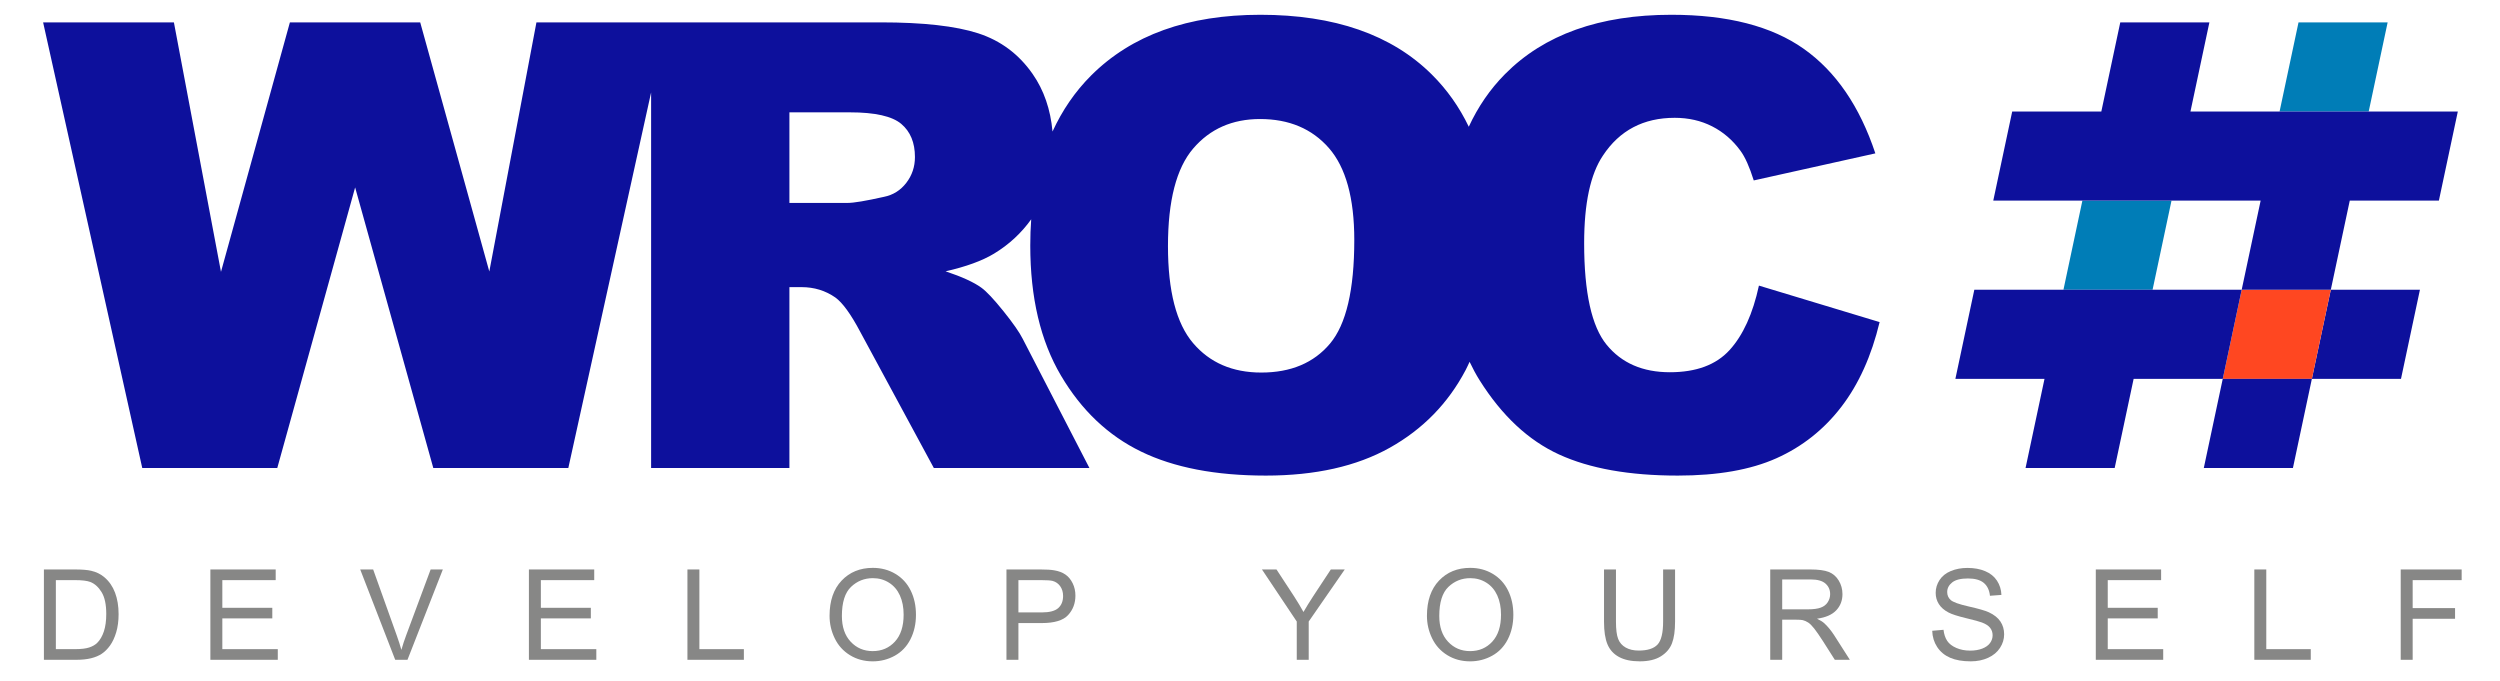
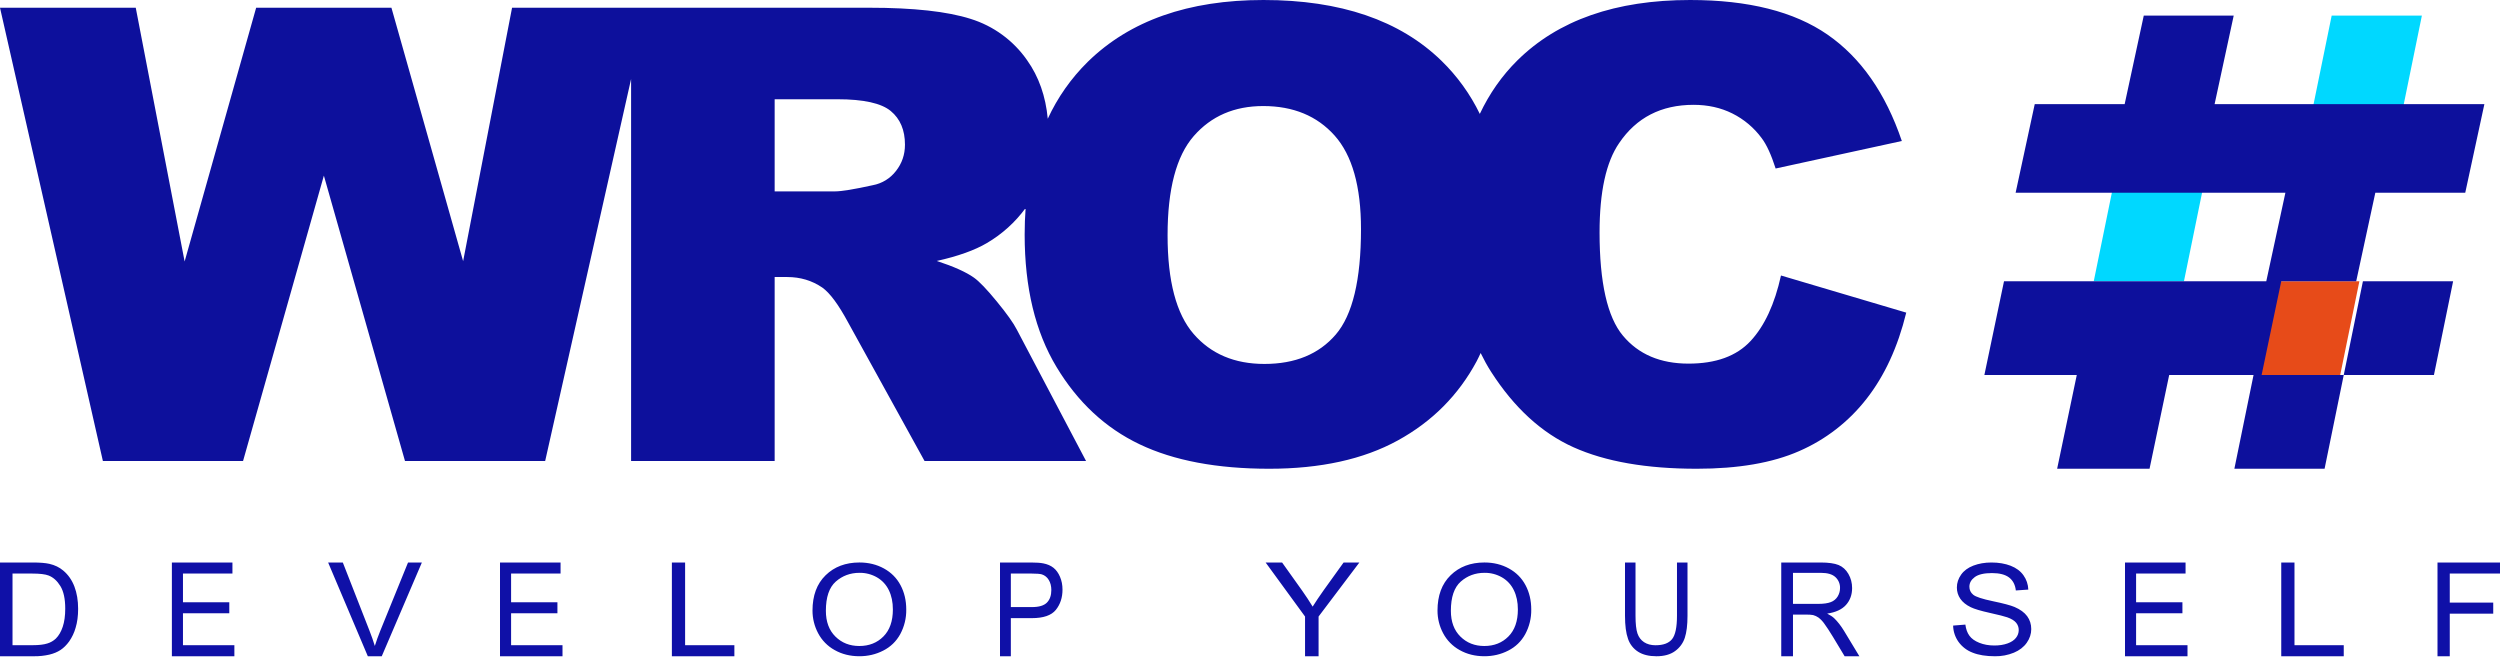
- <svg xmlns="http://www.w3.org/2000/svg" viewBox="0 0 238.75 65" height="65" width="238.75" xml:space="preserve" version="1.1" id="svg2">
-   <defs id="defs6">
-     <clipPath id="clipPath16" clipPathUnits="userSpaceOnUse">
-       <path id="path18" d="M 0,52 191,52 191,0 0,0 0,52 Z" />
-     </clipPath>
-   </defs>
-   <g transform="matrix(1.25,0,0,-1.25,0,65)" id="g10">
-     <g id="g12">
-       <g clip-path="url(#clipPath16)" id="g14">
-         <g transform="translate(101.6098,25.744)" id="g20">
-           <path id="path22" style="fill:#0d109c;fill-opacity:1;fill-rule:nonzero;stroke:none" d="m 0,0 c -1.239,-1.471 -2.988,-2.207 -5.248,-2.207 -2.199,0 -3.936,0.751 -5.213,2.253 -1.278,1.501 -1.916,3.972 -1.916,7.408 0,3.468 0.642,5.953 1.927,7.455 1.285,1.501 2.988,2.253 5.109,2.253 2.214,0 3.967,-0.74 5.26,-2.218 C 1.211,13.465 1.858,11.124 1.858,7.919 1.858,4.11 1.239,1.471 0,0 m -32.37,12.285 c -0.441,-0.573 -1.01,-0.929 -1.707,-1.068 -1.378,-0.31 -2.307,-0.465 -2.786,-0.465 l -4.436,0 0,6.921 4.621,0 c 1.92,0 3.229,-0.295 3.925,-0.883 0.697,-0.588 1.045,-1.432 1.045,-2.531 0,-0.743 -0.22,-1.401 -0.662,-1.974 M 32.772,4.436 C 32.307,2.283 31.56,0.642 30.531,-0.488 c -1.03,-1.131 -2.551,-1.695 -4.563,-1.695 -2.075,0 -3.685,0.699 -4.831,2.099 -1.146,1.399 -1.718,3.986 -1.718,7.759 0,3.046 0.479,5.281 1.44,6.703 1.269,1.918 3.096,2.877 5.48,2.877 1.053,0 2.005,-0.217 2.857,-0.651 0.851,-0.433 1.571,-1.053 2.159,-1.858 0.357,-0.48 0.697,-1.238 1.022,-2.275 l 9.29,2.067 c -1.193,3.591 -3.016,6.254 -5.469,7.988 -2.454,1.734 -5.826,2.601 -10.114,2.601 -5.481,0 -9.719,-1.512 -12.715,-4.537 -1.139,-1.15 -2.058,-2.491 -2.764,-4.017 -0.722,1.505 -1.662,2.837 -2.825,3.991 -3.065,3.042 -7.432,4.563 -13.098,4.563 -5.527,0 -9.838,-1.548 -12.935,-4.644 -1.228,-1.229 -2.202,-2.659 -2.944,-4.275 -0.153,1.689 -0.656,3.159 -1.523,4.402 -1.053,1.51 -2.439,2.544 -4.157,3.101 -1.719,0.557 -4.204,0.836 -7.455,0.836 l -26.294,0 -3.601,-19.034 -5.279,19.034 -9.956,0 -5.265,-19.06 -3.597,19.06 -9.992,0 7.574,-34.046 10.316,0 5.948,21.436 5.972,-21.436 10.316,0 6.325,28.694 0,-28.694 10.566,0 0,13.818 0.929,0 c 0.96,0 1.819,-0.263 2.578,-0.789 0.557,-0.403 1.192,-1.278 1.904,-2.625 l 5.623,-10.404 11.887,0 -5.094,9.865 c -0.248,0.496 -0.739,1.201 -1.474,2.116 -0.735,0.914 -1.296,1.511 -1.682,1.79 -0.573,0.418 -1.486,0.836 -2.739,1.255 1.565,0.356 2.796,0.805 3.695,1.347 1.155,0.698 2.097,1.58 2.846,2.627 -0.047,-0.648 -0.071,-1.314 -0.071,-2 0,-3.979 0.781,-7.292 2.345,-9.939 1.564,-2.648 3.603,-4.584 6.12,-5.806 2.515,-1.223 5.693,-1.835 9.532,-1.835 3.778,0 6.932,0.708 9.464,2.125 2.531,1.416 4.466,3.398 5.805,5.945 0.106,0.201 0.2,0.414 0.298,0.623 0.234,-0.486 0.482,-0.961 0.763,-1.406 1.703,-2.708 3.727,-4.599 6.073,-5.674 2.346,-1.075 5.368,-1.613 9.068,-1.613 3.051,0 5.563,0.441 7.536,1.323 1.974,0.883 3.626,2.191 4.958,3.925 1.332,1.734 2.307,3.894 2.927,6.479 l -9.22,2.788 z" />
-         </g>
-         <g transform="translate(183.4359,23.0545)" id="g24">
-           <path id="path26" style="fill:#0d109c;fill-opacity:1;fill-rule:nonzero;stroke:none" d="m 0,0 -6.809,0 1.447,6.809 6.809,0 L 0,0 Z" />
-         </g>
-         <g transform="translate(180.9688,43.4814)" id="g28">
-           <path id="path30" style="fill:#007db7;fill-opacity:1;fill-rule:nonzero;stroke:none" d="m 0,0 -6.809,0 1.447,6.809 6.809,0 L 0,0 Z" />
-         </g>
-         <g transform="translate(176.6269,23.0545)" id="g32">
-           <path id="path34" style="fill:#ff4721;fill-opacity:1;fill-rule:nonzero;stroke:none" d="m 0,0 -6.809,0 1.447,6.809 6.809,0 L 0,0 Z" />
-         </g>
-         <g transform="translate(175.1797,16.2455)" id="g36">
-           <path id="path38" style="fill:#0d109c;fill-opacity:1;fill-rule:nonzero;stroke:none" d="m 0,0 -6.809,0 1.447,6.809 6.809,0 L 0,0 Z" />
-         </g>
-         <g transform="translate(164.4563,29.8635)" id="g40">
-           <path id="path42" style="fill:#007db7;fill-opacity:1;fill-rule:nonzero;stroke:none" d="m 0,0 -6.809,0 1.447,6.809 6.809,0 L 0,0 Z" />
-         </g>
-         <g transform="translate(180.9688,43.4814)" id="g44">
-           <path id="path46" style="fill:#0d109c;fill-opacity:1;fill-rule:nonzero;stroke:none" d="m 0,0 -6.809,0 -6.809,0 1.447,6.809 -6.809,0 -1.447,-6.809 -6.809,0 -1.447,-6.809 6.809,0 6.809,0 6.809,0 -1.448,-6.809 6.809,0 1.448,6.809 6.809,0 L 6.809,0 0,0 Z" />
-         </g>
-         <g transform="translate(164.4563,29.8635)" id="g48">
-           <path id="path50" style="fill:#0d109c;fill-opacity:1;fill-rule:nonzero;stroke:none" d="m 0,0 -6.809,0 -6.809,0 -1.447,-6.809 6.809,0 -1.448,-6.809 6.809,0 1.448,6.809 6.809,0 L 6.809,0 0,0 Z" />
-         </g>
-         <g transform="translate(4.2675,2.4056)" id="g52">
-           <path id="path54" style="fill:#878786;fill-opacity:1;fill-rule:nonzero;stroke:none" d="M 0,0 1.474,0 C 1.929,0 2.286,0.042 2.545,0.127 2.804,0.212 3.01,0.331 3.164,0.485 3.38,0.701 3.549,0.993 3.67,1.358 3.791,1.724 3.851,2.167 3.851,2.688 3.851,3.41 3.733,3.965 3.496,4.352 3.259,4.74 2.971,5 2.632,5.132 2.387,5.226 1.993,5.273 1.45,5.273 L 0,5.273 0,0 Z m -0.913,-0.814 0,6.901 2.377,0 C 2.001,6.087 2.41,6.054 2.693,5.988 3.088,5.897 3.426,5.733 3.705,5.494 4.069,5.187 4.341,4.793 4.522,4.315 4.702,3.836 4.793,3.289 4.793,2.674 4.793,2.15 4.731,1.685 4.609,1.281 4.487,0.876 4.33,0.541 4.138,0.275 3.947,0.01 3.737,-0.199 3.51,-0.351 3.282,-0.503 3.008,-0.618 2.686,-0.697 2.364,-0.775 1.995,-0.814 1.577,-0.814 l -2.49,0 z" />
-         </g>
-         <g transform="translate(16.0729,1.5911)" id="g56">
-           <path id="path58" style="fill:#878786;fill-opacity:1;fill-rule:nonzero;stroke:none" d="m 0,0 0,6.902 4.99,0 0,-0.815 -4.077,0 0,-2.114 3.818,0 0,-0.809 -3.818,0 0,-2.35 4.237,0 L 5.15,0 0,0 Z" />
-         </g>
-         <g transform="translate(30.1942,1.5911)" id="g60">
-           <path id="path62" style="fill:#878786;fill-opacity:1;fill-rule:nonzero;stroke:none" d="m 0,0 -2.674,6.902 0.989,0 1.793,-5.014 c 0.145,-0.402 0.265,-0.779 0.363,-1.13 0.106,0.377 0.23,0.753 0.372,1.13 l 1.864,5.014 0.932,0 L 0.937,0 0,0 Z" />
-         </g>
-         <g transform="translate(40.4088,1.5911)" id="g64">
-           <path id="path66" style="fill:#878786;fill-opacity:1;fill-rule:nonzero;stroke:none" d="m 0,0 0,6.902 4.99,0 0,-0.815 -4.077,0 0,-2.114 3.818,0 0,-0.809 -3.818,0 0,-2.35 4.237,0 L 5.15,0 0,0 Z" />
-         </g>
-         <g transform="translate(52.5198,1.5911)" id="g68">
-           <path id="path70" style="fill:#878786;fill-opacity:1;fill-rule:nonzero;stroke:none" d="m 0,0 0,6.902 0.913,0 0,-6.088 3.399,0 L 4.312,0 0,0 Z" />
-         </g>
-         <g transform="translate(68.3713,2.9799)" id="g72">
-           <path id="path74" style="fill:#878786;fill-opacity:1;fill-rule:nonzero;stroke:none" d="m 0,0 c -0.444,-0.483 -1.01,-0.725 -1.697,-0.725 -0.675,0 -1.236,0.239 -1.683,0.718 -0.448,0.479 -0.671,1.134 -0.671,1.965 0,1.039 0.233,1.781 0.699,2.225 0.466,0.444 1.022,0.666 1.669,0.666 0.455,0 0.865,-0.115 1.231,-0.346 C -0.086,4.272 0.191,3.948 0.381,3.529 0.571,3.11 0.666,2.619 0.666,2.057 0.666,1.169 0.444,0.483 0,0 M 1.205,3.905 C 0.937,4.45 0.547,4.874 0.035,5.179 -0.476,5.483 -1.051,5.635 -1.688,5.635 -2.661,5.635 -3.455,5.311 -4.07,4.663 -4.685,4.015 -4.993,3.118 -4.993,1.973 c 0,-0.606 0.132,-1.181 0.396,-1.723 0.263,-0.543 0.651,-0.972 1.163,-1.286 0.511,-0.314 1.092,-0.471 1.741,-0.471 0.6,0 1.159,0.142 1.677,0.427 0.517,0.284 0.918,0.702 1.2,1.254 0.282,0.553 0.424,1.179 0.424,1.879 0,0.69 -0.134,1.308 -0.403,1.852" />
-         </g>
-         <g transform="translate(80.8479,5.541)" id="g76">
-           <path id="path78" style="fill:#878786;fill-opacity:1;fill-rule:nonzero;stroke:none" d="m 0,0 c -0.248,-0.22 -0.667,-0.33 -1.257,-0.33 l -1.784,0 0,2.467 1.765,0 c 0.414,0 0.698,-0.02 0.852,-0.061 C -0.185,2.01 0.007,1.875 0.153,1.669 0.299,1.463 0.372,1.216 0.372,0.927 0.372,0.529 0.248,0.22 0,0 M 1.104,1.897 C 0.964,2.183 0.78,2.405 0.551,2.563 0.322,2.722 0.038,2.829 -0.301,2.886 -0.543,2.93 -0.893,2.952 -1.351,2.952 l -2.604,0 0,-6.902 0.914,0 0,2.806 1.77,0 c 0.976,0 1.651,0.203 2.024,0.61 0.374,0.406 0.561,0.903 0.561,1.49 0,0.342 -0.07,0.656 -0.21,0.941" />
-         </g>
-         <g transform="translate(99.0726,1.5911)" id="g80">
-           <path id="path82" style="fill:#878786;fill-opacity:1;fill-rule:nonzero;stroke:none" d="m 0,0 0,2.924 -2.66,3.978 1.111,0 1.361,-2.081 C 0.063,4.432 0.297,4.043 0.513,3.653 0.72,4.014 0.971,4.421 1.266,4.873 l 1.337,2.029 1.064,0 L 0.913,2.924 0.913,0 0,0 Z" />
-         </g>
-         <g transform="translate(114.0115,2.9799)" id="g84">
-           <path id="path86" style="fill:#878786;fill-opacity:1;fill-rule:nonzero;stroke:none" d="m 0,0 c -0.444,-0.483 -1.01,-0.725 -1.697,-0.725 -0.675,0 -1.236,0.239 -1.683,0.718 -0.448,0.479 -0.671,1.134 -0.671,1.965 0,1.039 0.233,1.781 0.699,2.225 0.466,0.444 1.022,0.666 1.669,0.666 0.455,0 0.865,-0.115 1.231,-0.346 C -0.086,4.272 0.191,3.948 0.381,3.529 0.571,3.11 0.666,2.619 0.666,2.057 0.666,1.169 0.444,0.483 0,0 M 1.205,3.905 C 0.937,4.45 0.547,4.874 0.035,5.179 -0.476,5.483 -1.051,5.635 -1.688,5.635 -2.661,5.635 -3.455,5.311 -4.07,4.663 -4.685,4.015 -4.993,3.118 -4.993,1.973 c 0,-0.606 0.132,-1.181 0.396,-1.723 0.263,-0.543 0.651,-0.972 1.163,-1.286 0.511,-0.314 1.092,-0.471 1.741,-0.471 0.6,0 1.159,0.142 1.677,0.427 0.517,0.284 0.918,0.702 1.2,1.254 0.282,0.553 0.424,1.179 0.424,1.879 0,0.69 -0.134,1.308 -0.403,1.852" />
-         </g>
-         <g transform="translate(127.0618,8.4929)" id="g88">
-           <path id="path90" style="fill:#878786;fill-opacity:1;fill-rule:nonzero;stroke:none" d="m 0,0 0.913,0 0,-3.988 c 0,-0.693 -0.078,-1.244 -0.235,-1.652 -0.157,-0.408 -0.44,-0.74 -0.85,-0.996 -0.409,-0.256 -0.947,-0.383 -1.612,-0.383 -0.647,0 -1.176,0.111 -1.587,0.334 -0.411,0.223 -0.704,0.545 -0.88,0.967 -0.176,0.422 -0.264,0.999 -0.264,1.73 l 0,3.988 0.913,0 0,-3.983 c 0,-0.599 0.056,-1.041 0.168,-1.325 0.111,-0.284 0.302,-0.503 0.574,-0.657 0.271,-0.154 0.603,-0.231 0.996,-0.231 0.671,0 1.15,0.153 1.436,0.457 C -0.143,-5.434 0,-4.849 0,-3.983 L 0,0 Z" />
-         </g>
-         <g transform="translate(138.123,5.4469)" id="g92">
-           <path id="path94" style="fill:#878786;fill-opacity:1;fill-rule:nonzero;stroke:none" d="m 0,0 -1.963,0 0,2.283 2.184,0 C 0.733,2.283 1.107,2.178 1.344,1.968 1.581,1.758 1.7,1.489 1.7,1.163 1.7,0.94 1.638,0.734 1.516,0.544 1.394,0.354 1.215,0.216 0.979,0.13 0.744,0.043 0.417,0 0,0 m 2.006,-1.977 c -0.239,0.367 -0.492,0.673 -0.758,0.918 -0.126,0.113 -0.31,0.227 -0.551,0.343 0.662,0.091 1.152,0.305 1.469,0.641 0.317,0.335 0.475,0.748 0.475,1.238 0,0.38 -0.096,0.726 -0.287,1.04 C 2.162,2.517 1.907,2.736 1.587,2.86 1.266,2.984 0.799,3.046 0.184,3.046 l -3.061,0 0,-6.902 0.914,0 0,3.065 1.059,0 c 0.235,0 0.405,-0.011 0.509,-0.033 0.141,-0.034 0.28,-0.096 0.416,-0.183 0.137,-0.088 0.291,-0.242 0.464,-0.462 0.173,-0.22 0.392,-0.537 0.659,-0.951 l 0.913,-1.436 1.149,0 -1.2,1.879 z" />
-         </g>
-         <g transform="translate(147.6219,3.8085)" id="g96">
-           <path id="path98" style="fill:#878786;fill-opacity:1;fill-rule:nonzero;stroke:none" d="m 0,0 0.862,0.075 c 0.04,-0.345 0.135,-0.628 0.284,-0.849 0.149,-0.222 0.381,-0.401 0.695,-0.537 0.314,-0.137 0.667,-0.205 1.059,-0.205 0.348,0 0.656,0.052 0.923,0.155 0.267,0.104 0.465,0.246 0.595,0.426 0.131,0.181 0.196,0.378 0.196,0.591 0,0.217 -0.063,0.406 -0.189,0.568 C 4.3,0.385 4.093,0.521 3.804,0.631 3.619,0.703 3.209,0.815 2.575,0.967 1.941,1.12 1.497,1.263 1.243,1.398 0.913,1.571 0.668,1.785 0.506,2.041 0.344,2.297 0.264,2.583 0.264,2.9 0.264,3.248 0.363,3.574 0.56,3.877 0.758,4.18 1.047,4.41 1.426,4.567 1.806,4.724 2.228,4.802 2.693,4.802 3.205,4.802 3.656,4.72 4.046,4.555 4.437,4.39 4.738,4.148 4.948,3.828 5.158,3.507 5.271,3.145 5.287,2.74 L 4.411,2.674 C 4.364,3.11 4.205,3.44 3.933,3.663 3.662,3.886 3.261,3.997 2.731,3.997 2.178,3.997 1.776,3.896 1.523,3.693 1.27,3.491 1.144,3.247 1.144,2.961 1.144,2.713 1.233,2.509 1.412,2.349 1.588,2.189 2.047,2.025 2.789,1.857 3.532,1.689 4.041,1.543 4.317,1.417 4.719,1.232 5.015,0.997 5.207,0.713 5.398,0.429 5.494,0.102 5.494,-0.268 5.494,-0.636 5.389,-0.982 5.179,-1.306 4.968,-1.631 4.666,-1.884 4.272,-2.064 3.879,-2.245 3.435,-2.335 2.942,-2.335 c -0.624,0 -1.148,0.091 -1.57,0.273 C 0.95,-1.88 0.619,-1.606 0.379,-1.241 0.139,-0.875 0.013,-0.461 0,0" />
-         </g>
-         <g transform="translate(160.119,1.5911)" id="g100">
-           <path id="path102" style="fill:#878786;fill-opacity:1;fill-rule:nonzero;stroke:none" d="m 0,0 0,6.902 4.99,0 0,-0.815 -4.077,0 0,-2.114 3.818,0 0,-0.809 -3.818,0 0,-2.35 4.237,0 L 5.15,0 0,0 Z" />
-         </g>
-         <g transform="translate(172.2308,1.5911)" id="g104">
-           <path id="path106" style="fill:#878786;fill-opacity:1;fill-rule:nonzero;stroke:none" d="m 0,0 0,6.902 0.913,0 0,-6.088 3.399,0 L 4.312,0 0,0 Z" />
-         </g>
-         <g transform="translate(183.4144,1.5911)" id="g108">
-           <path id="path110" style="fill:#878786;fill-opacity:1;fill-rule:nonzero;stroke:none" d="m 0,0 0,6.902 4.656,0 0,-0.815 -3.743,0 0,-2.137 3.239,0 0,-0.815 -3.239,0 L 0.913,0 0,0 Z" />
-         </g>
-       </g>
-     </g>
+ <svg xmlns="http://www.w3.org/2000/svg" viewBox="0 0 160 42">
+   <g fill="none" fill-rule="evenodd">
+     <path d="M85.488 21.412c-1.078 1.253-2.6 1.88-4.564 1.88-1.912 0-3.422-.64-4.533-1.92-1.11-1.28-1.666-3.384-1.666-6.312 0-2.956.558-5.073 1.676-6.353 1.117-1.28 2.598-1.92 4.442-1.92 1.926 0 3.45.631 4.574 1.89 1.124 1.26 1.687 3.256 1.687 5.987 0 3.245-.54 5.495-1.616 6.748zM57.342 10.943a2.42 2.42 0 0 1-1.485.91c-1.198.265-2.006.396-2.423.396h-3.856V6.352h4.017c1.67 0 2.808.252 3.413.753.606.501.91 1.22.91 2.156 0 .634-.193 1.195-.576 1.682zm56.641 6.689c-.404 1.834-1.053 3.233-1.948 4.195-.896.964-2.219 1.445-3.969 1.445-1.804 0-3.204-.596-4.2-1.79-.995-1.19-1.494-3.395-1.494-6.61 0-2.596.417-4.5 1.252-5.713 1.104-1.633 2.692-2.45 4.765-2.45.917 0 1.744.184 2.484.554a5.22 5.22 0 0 1 1.878 1.583c.31.41.607 1.056.89 1.939l8.076-1.761c-1.037-3.06-2.622-5.33-4.755-6.808C114.828.74 111.896 0 108.168 0c-4.766 0-8.451 1.29-11.056 3.866-.99.98-1.79 2.123-2.404 3.424a12.147 12.147 0 0 0-2.455-3.401C89.587 1.296 85.79 0 80.863 0c-4.806 0-8.554 1.32-11.246 3.957a12.409 12.409 0 0 0-2.56 3.643c-.134-1.439-.572-2.692-1.325-3.75a6.89 6.89 0 0 0-3.615-2.643C60.623.732 58.462.495 55.635.495H32.772l-3.132 16.22L25.051.494h-8.657l-4.578 16.241L8.688.495H0l6.585 29.01h8.97l5.173-18.265 5.192 18.266h8.97l5.5-24.45v24.45h9.188V17.73h.807c.834 0 1.582.224 2.241.673.485.344 1.037 1.088 1.656 2.237l4.89 8.865h10.336l-4.43-8.407c-.215-.422-.642-1.023-1.282-1.802-.638-.78-1.126-1.288-1.463-1.526-.497-.355-1.291-.712-2.38-1.069 1.36-.303 2.43-.686 3.212-1.148a8.208 8.208 0 0 0 2.475-2.239c-.041.553-.062 1.12-.062 1.705 0 3.39.68 6.214 2.04 8.47 1.359 2.255 3.132 3.905 5.32 4.947C75.125 29.479 77.888 30 81.227 30c3.285 0 6.027-.603 8.229-1.81 2.2-1.207 3.883-2.896 5.048-5.066.092-.171.174-.353.258-.531.203.415.42.818.665 1.198 1.48 2.307 3.24 3.918 5.28 4.835 2.04.916 4.667 1.374 7.885 1.374 2.652 0 4.836-.375 6.552-1.128a11.018 11.018 0 0 0 4.312-3.344c1.157-1.478 2.005-3.317 2.544-5.52l-8.017-2.376zM155.772 24H150l1.227-6H157z" fill="#0D109C" />
+     <path fill="#00D8FF" d="M153.773 7H148l1.227-6H155z" />
+     <path fill="#E74B19" d="M149.773 24H144l1.227-6H151z" />
+     <path fill="#0D109C" d="M148.773 30H143l1.227-6H150z" />
+     <path fill="#00D8FF" d="M139.773 18H134l1.227-6H141z" />
+     <path fill="#0D109C" d="M153.244 6.666h-11.51L142.957 1h-5.756l-1.223 5.666h-5.755L129 12.334h17.266L145.042 18h5.755l1.224-5.666h5.755L159 6.666zM140.086 18h-11.829L127 24h5.914l-1.257 6h5.914l1.257-6h5.915L146 18z" />
+     <path d="M.8 41.292h1.292c.398 0 .711-.037.938-.11a1.35 1.35 0 0 0 .543-.312c.19-.188.337-.44.443-.759.106-.318.159-.703.159-1.156 0-.628-.104-1.11-.311-1.447-.208-.337-.46-.563-.758-.677-.214-.082-.56-.123-1.035-.123H.801v4.584zM0 42v-6h2.083c.47 0 .83.029 1.077.086.347.079.642.222.887.43.319.267.557.609.716 1.025.158.416.237.891.237 1.426 0 .456-.054.86-.161 1.211a2.91 2.91 0 0 1-.413.874c-.167.23-.351.412-.55.545-.2.132-.44.233-.722.3a4.143 4.143 0 0 1-.972.103H0zM11 42v-6h3.876v.708H11.71v1.838h2.965v.703H11.71v2.043H15V42zM23.541 42L21 36h.94l1.705 4.359c.136.349.252.676.344.982.101-.327.22-.655.353-.982L26.114 36H27l-2.568 6h-.89zM32 42v-6h3.876v.708H32.71v1.838h2.965v.703H32.71v2.043H36V42zM43 42v-6h.847v5.292H47V42zM52.856 39.09c0 .698.203 1.249.61 1.65.407.403.916.604 1.53.604.624 0 1.139-.203 1.543-.61.403-.405.605-.982.605-1.728 0-.472-.086-.884-.259-1.236a1.886 1.886 0 0 0-.758-.819 2.18 2.18 0 0 0-1.119-.29c-.587 0-1.093.186-1.517.559-.423.373-.635.996-.635 1.87M52 39.076c0-.962.28-1.716.84-2.26.558-.545 1.28-.817 2.164-.817.58 0 1.101.128 1.567.383.465.256.82.613 1.063 1.07.244.458.366.977.366 1.557a3.21 3.21 0 0 1-.385 1.578c-.257.464-.62.816-1.092 1.054-.47.24-.978.358-1.523.358-.59 0-1.119-.132-1.583-.395a2.63 2.63 0 0 1-1.058-1.08A3.072 3.072 0 0 1 52 39.077M64.694 38.853h1.354c.448 0 .767-.096.955-.287.188-.191.282-.46.282-.806 0-.251-.055-.466-.166-.645a.788.788 0 0 0-.438-.354c-.117-.035-.332-.053-.647-.053h-1.34v2.145zM64 42v-6h1.977c.348 0 .613.019.797.057.257.05.473.143.647.28.174.139.314.331.42.58.106.248.159.521.159.818 0 .51-.142.942-.425 1.296-.284.353-.796.53-1.537.53h-1.344V42H64zM83.523 42v-2.542L81 36h1.054l1.29 1.81c.238.337.46.676.666 1.014.195-.314.434-.667.713-1.06L85.991 36H87l-2.611 3.458V42h-.866zM92.856 39.09c0 .698.203 1.249.61 1.65.407.403.916.604 1.53.604.624 0 1.139-.203 1.543-.61.403-.405.605-.982.605-1.728 0-.472-.086-.884-.259-1.236a1.886 1.886 0 0 0-.758-.819 2.18 2.18 0 0 0-1.119-.29c-.587 0-1.093.186-1.517.559-.423.373-.635.996-.635 1.87M92 39.076c0-.962.28-1.716.84-2.26.558-.545 1.28-.817 2.164-.817.58 0 1.101.128 1.567.383.465.256.82.613 1.063 1.07.244.458.366.977.366 1.557a3.21 3.21 0 0 1-.385 1.578c-.257.464-.62.816-1.092 1.054-.47.24-.978.358-1.523.358-.59 0-1.119-.132-1.583-.395a2.63 2.63 0 0 1-1.058-1.08A3.072 3.072 0 0 1 92 39.077M107.327 36H108v3.409c0 .592-.058 1.064-.173 1.412a1.687 1.687 0 0 1-.627.851c-.302.219-.698.328-1.188.328-.476 0-.866-.095-1.169-.286a1.566 1.566 0 0 1-.649-.827c-.13-.36-.194-.853-.194-1.478V36h.673v3.405c0 .512.041.89.123 1.132.082.243.224.43.423.562.2.131.445.197.734.197.495 0 .847-.13 1.058-.39.21-.26.316-.761.316-1.501V36zM114.75 38.648h1.614c.344 0 .612-.038.805-.112a.864.864 0 0 0 .441-.36c.1-.166.152-.345.152-.539a.916.916 0 0 0-.293-.7c-.195-.183-.502-.274-.922-.274h-1.796v1.985zM114 42v-6h2.516c.505 0 .89.054 1.153.161.262.109.473.299.63.572.157.272.236.574.236.904 0 .426-.13.785-.39 1.077-.261.292-.663.477-1.207.556.198.1.349.2.452.299.22.213.427.479.623.798L119 42h-.944l-.751-1.248c-.22-.36-.4-.636-.542-.827a1.754 1.754 0 0 0-.38-.401 1.105 1.105 0 0 0-.344-.16 2.156 2.156 0 0 0-.418-.029h-.87V42H114zM125 40.037l.784-.063c.037.29.123.528.26.714.135.186.345.337.631.451.286.115.607.173.964.173.317 0 .597-.044.84-.131.243-.087.423-.206.542-.358a.79.79 0 0 0 .178-.497.718.718 0 0 0-.172-.477c-.114-.135-.302-.25-.565-.342-.169-.06-.542-.155-1.118-.283-.577-.128-.982-.249-1.213-.362-.3-.145-.523-.326-.67-.54a1.25 1.25 0 0 1-.221-.723c0-.293.09-.566.27-.82.18-.256.443-.449.788-.581.346-.132.73-.198 1.153-.198.465 0 .876.07 1.231.208.356.139.63.342.82.611.192.27.295.574.31.915l-.798.055c-.042-.367-.188-.643-.434-.831-.247-.187-.612-.281-1.095-.281-.503 0-.869.085-1.099.255-.23.17-.345.376-.345.615 0 .21.081.38.244.515.16.135.578.272 1.254.414.675.14 1.138.264 1.39.37.365.156.635.353.81.591.174.24.261.514.261.826 0 .308-.096.6-.287.872-.191.273-.466.486-.825.637a3.072 3.072 0 0 1-1.21.228c-.568 0-1.045-.076-1.43-.23a1.972 1.972 0 0 1-.903-.69 1.856 1.856 0 0 1-.345-1.043M136 42v-6h3.876v.708h-3.166v1.838h2.965v.703h-2.965v2.043H140V42zM146 42v-6h.847v5.292H150V42zM156 42v-6h4v.708h-3.215v1.858h2.782v.709h-2.782V42z" fill="#0F10A7" />
  </g>
</svg>
